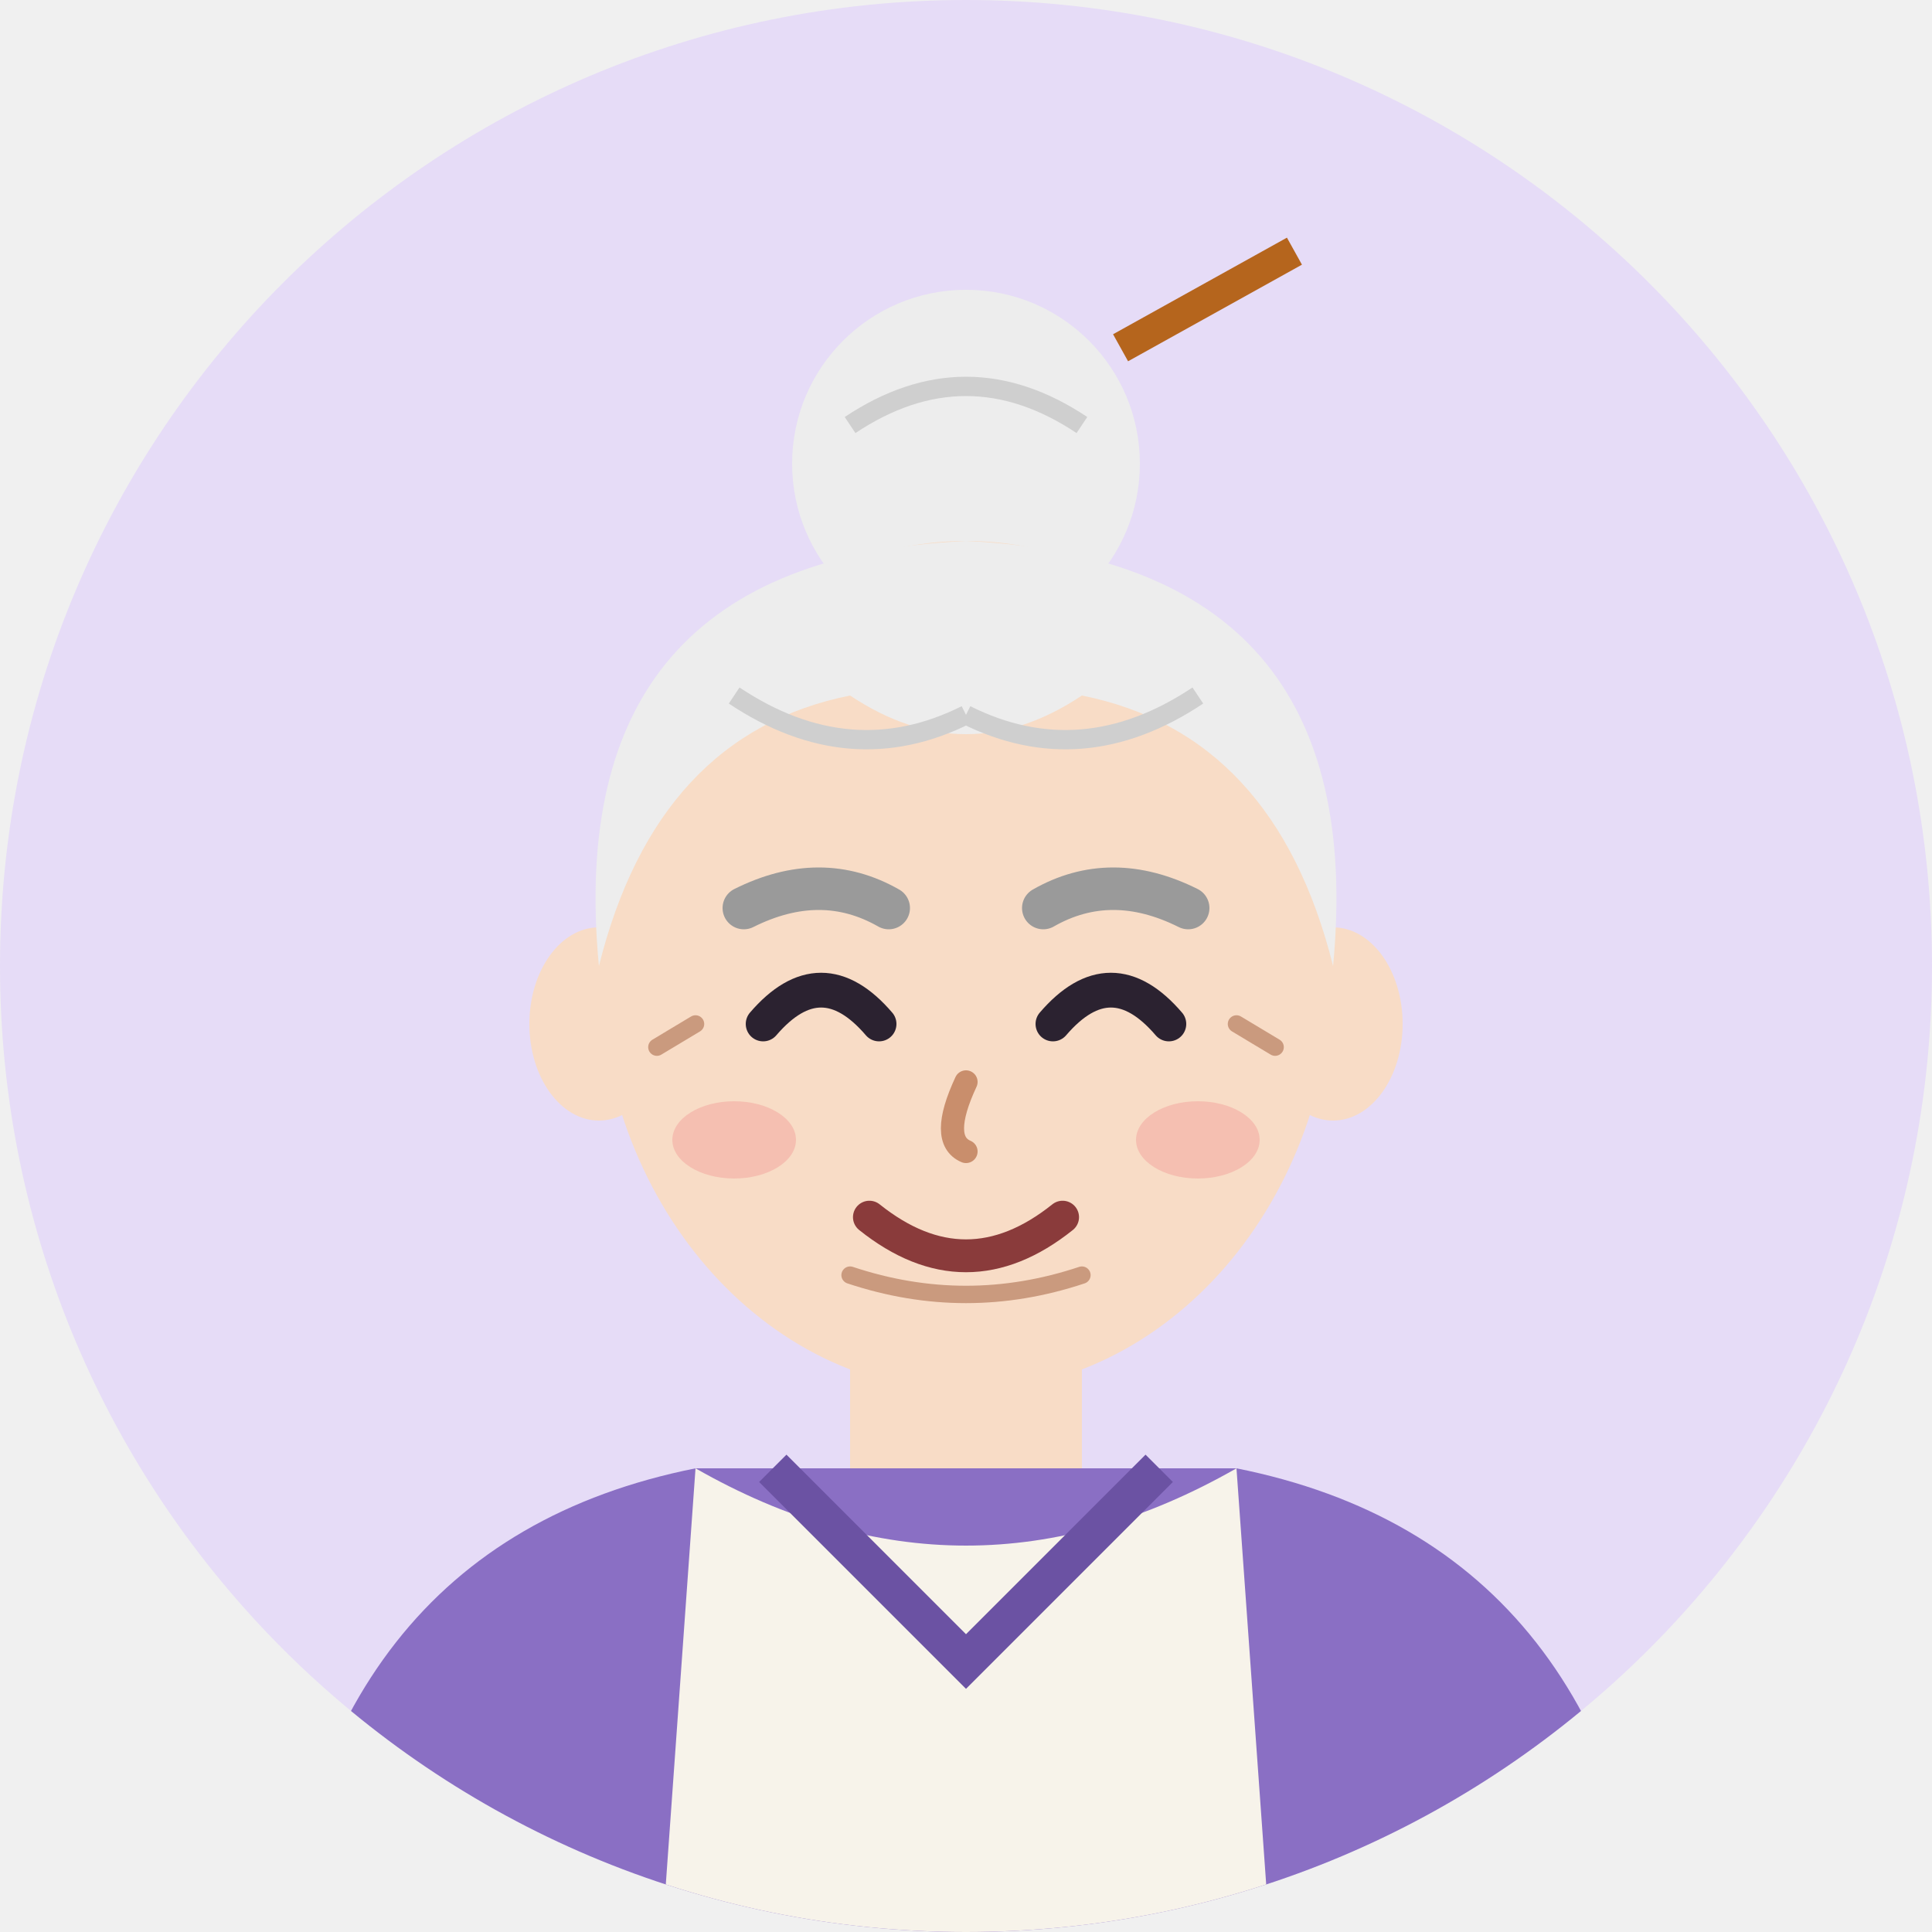
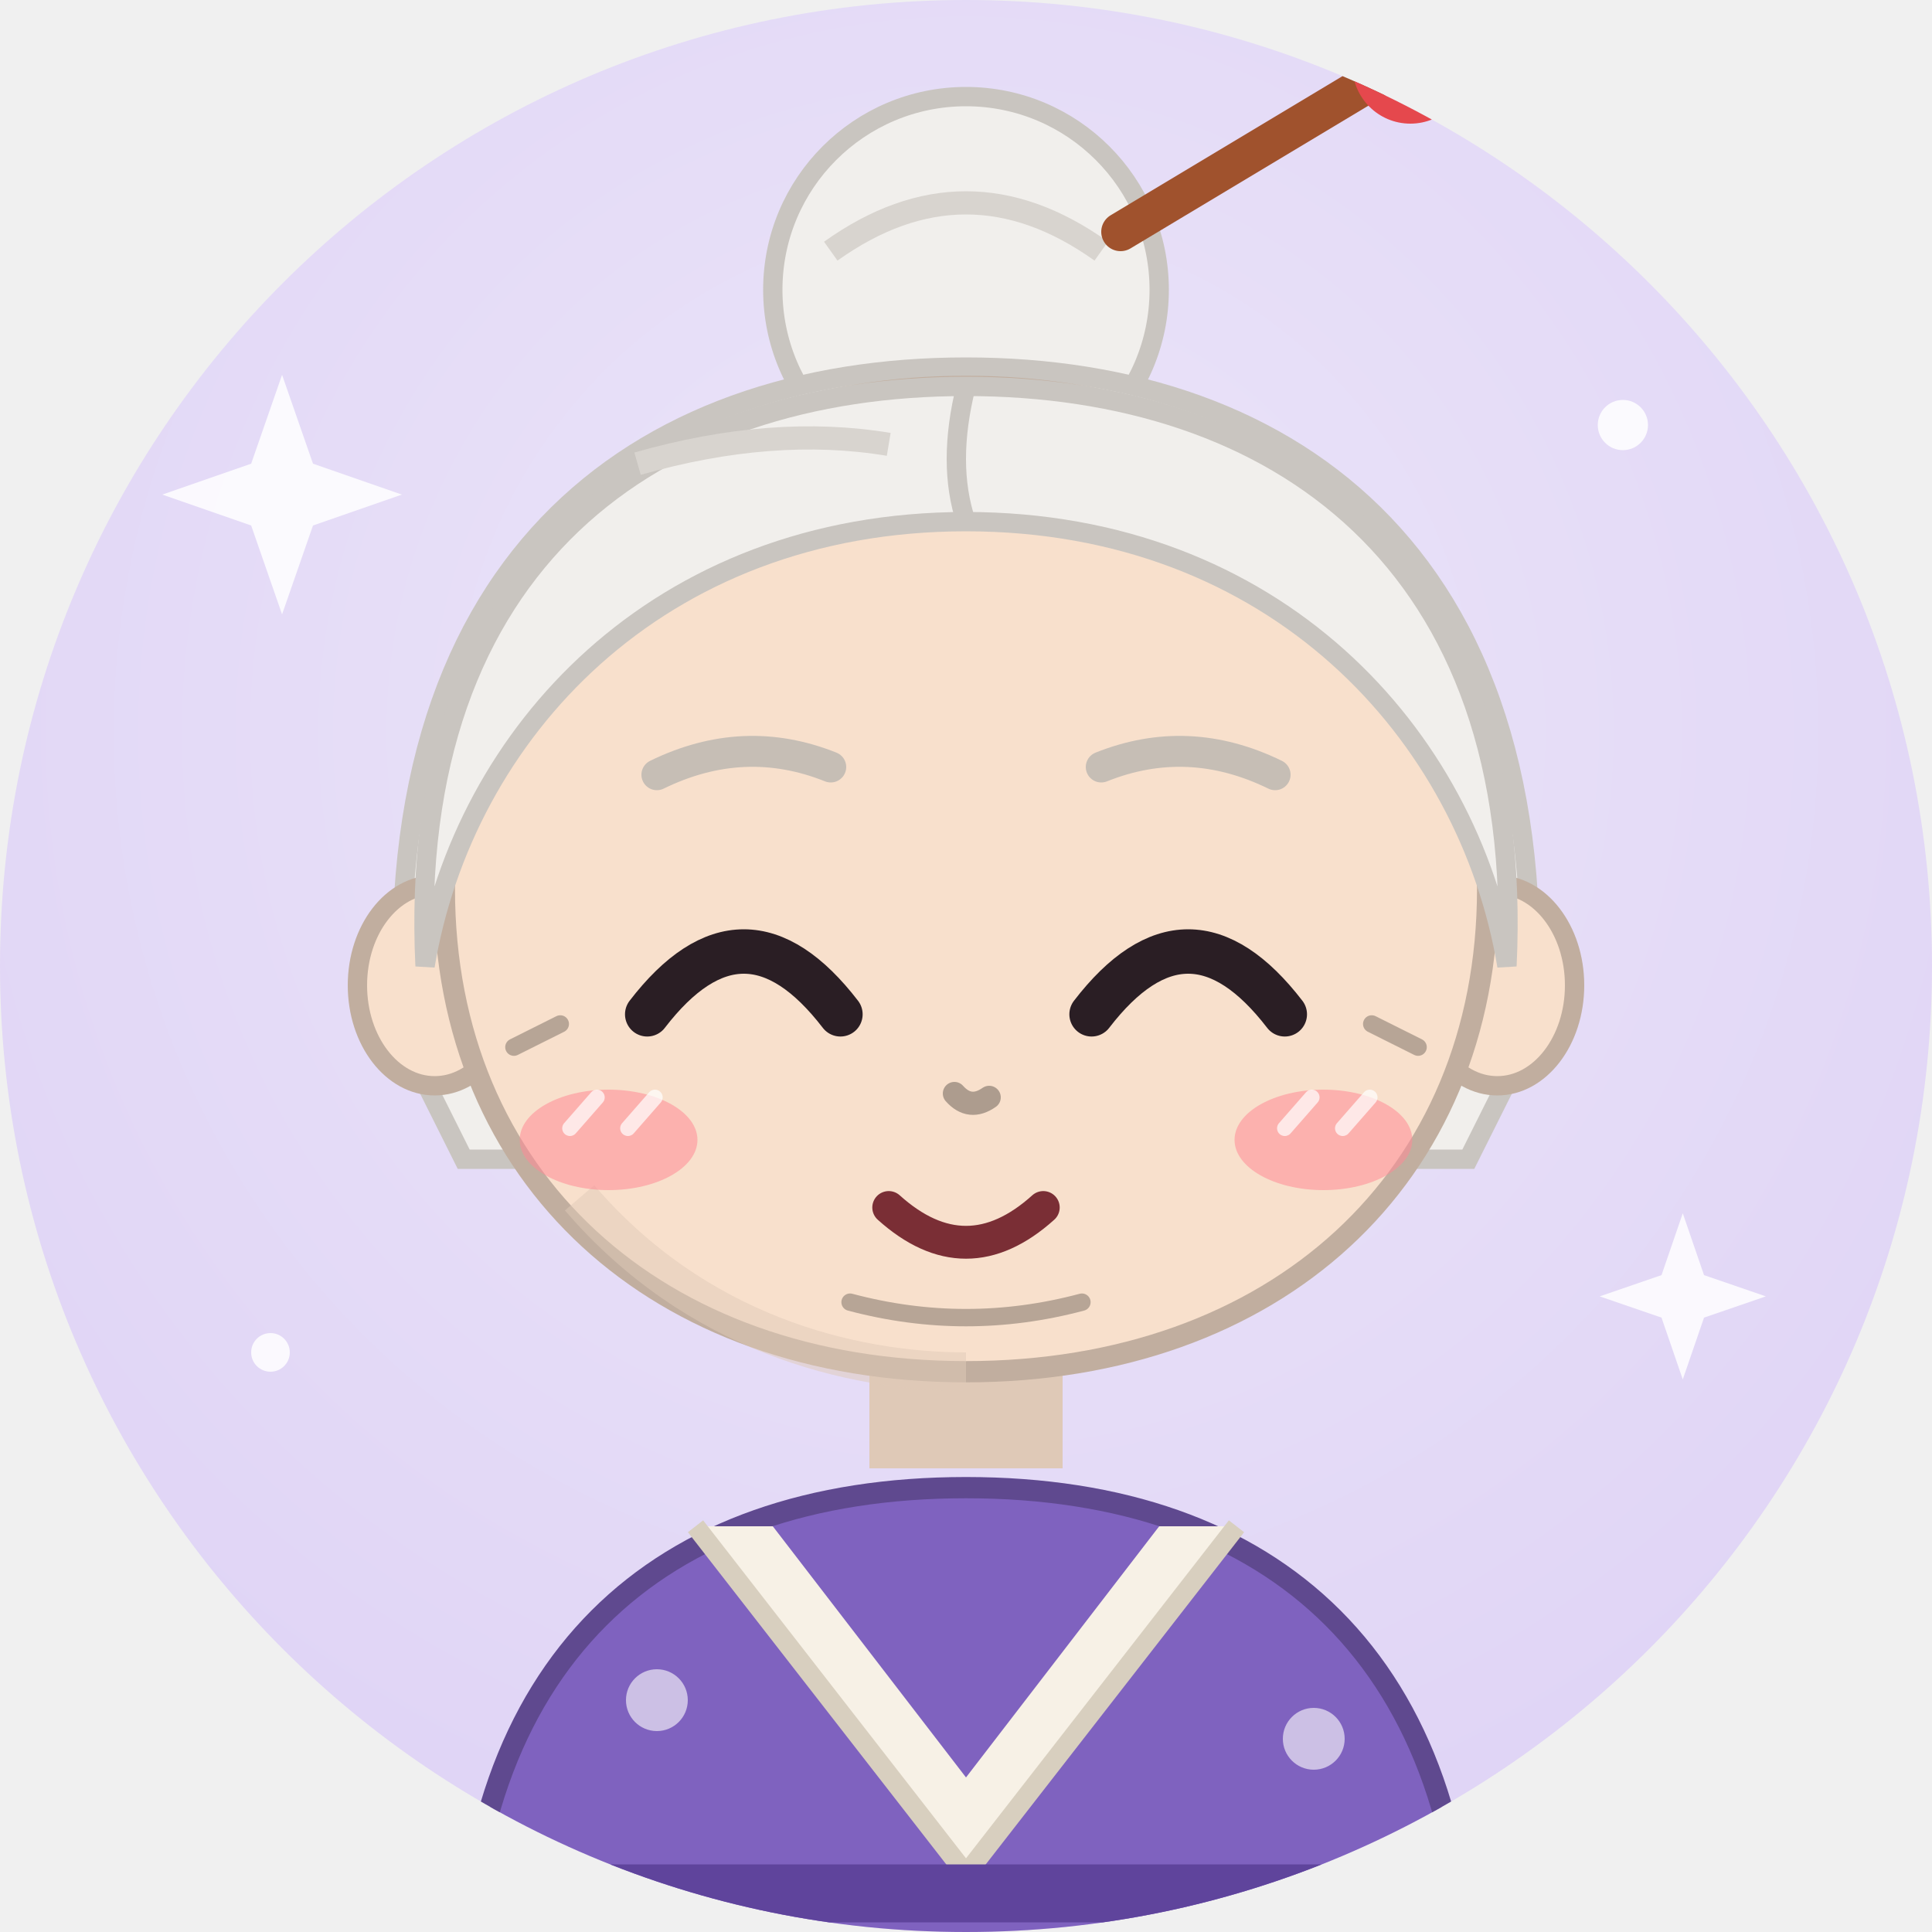
<svg xmlns="http://www.w3.org/2000/svg" viewBox="0 0 100 100" role="img" aria-label="hana">
  <defs>
-     <clipPath id="c-hana">
+     <clipPath id="c">
      <circle cx="50" cy="50" r="50" />
    </clipPath>
+     <radialGradient id="bg" cx="50%" cy="38%" r="70%">
+       <stop offset="0" stop-color="#ece6f9" />
+       <stop offset="1" stop-color="#ded2f5" />
+     </radialGradient>
+     <linearGradient id="iris" x1="0" y1="0" x2="0" y2="1">
+       <stop offset="0" stop-color="#281b14" />
+       <stop offset=".6" stop-color="#4a3226" />
+       <stop offset="1" stop-color="#897971" />
+     </linearGradient>
  </defs>
-   <g clip-path="url(#c-hana)">
-     <rect width="100" height="100" fill="#e6dcf7" />
-     <rect x="44" y="66" width="12" height="12" fill="#f8dcc6" />
-     <path d="M14 104 Q16 80 36 76 L64 76 Q84 80 86 104Z" fill="#8a6fc4" />
-     <path d="M36 76 Q50 84 64 76 L66 104 L34 104Z" fill="#f7f3ea" />
-     <path d="M40 76 L50 86 L60 76" stroke="#6b52a3" stroke-width="2" fill="none" />
-     <circle cx="50" cy="24" r="9" fill="#ededed" />
-     <path d="M44 22 q6 -4 12 0" stroke="#cfcfcf" stroke-width="1" fill="none" />
-     <path d="M58 18 l9 -5" stroke="#b5651d" stroke-width="1.6" />
-     <ellipse cx="31" cy="53" rx="3.6" ry="5" fill="#f8dcc6" />
-     <ellipse cx="69" cy="53" rx="3.6" ry="5" fill="#f8dcc6" />
-     <ellipse cx="50" cy="50" rx="19" ry="22" fill="#f8dcc6" />
-     <path d="M39.5 53 Q42.5 49.5 45.5 53M54.5 53 Q57.5 49.5 60.5 53" stroke="#2b2230" stroke-width="1.8" fill="none" stroke-linecap="round" />
-     <path d="M38.5 47 Q42.5 45 46 47M54 47 Q57.5 45 61.5 47" stroke="#9a9a9a" stroke-width="2.2" fill="none" stroke-linecap="round" />
-     <path d="M50 56 q-1.4 3 0 3.6" stroke="#c98e6c" stroke-width="1.2" fill="none" stroke-linecap="round" />
-     <path d="M45 63 Q50 67 55 63" stroke="#8a3b3b" stroke-width="1.7" fill="none" stroke-linecap="round" />
-     <ellipse cx="38" cy="59" rx="3.2" ry="2" fill="#f08a8a" opacity=".35" />
-     <ellipse cx="62" cy="59" rx="3.2" ry="2" fill="#f08a8a" opacity=".35" />
-     <path d="M36 53 l-2 1.2M64 53 l2 1.2M44 66 q6 2 12 0" stroke="#b77d5f" stroke-width=".9" fill="none" stroke-linecap="round" opacity=".7" />
-     <path d="M31 50 Q29 29 50 28 Q71 29 69 50 Q66 38 56 36 Q50 40 44 36 Q34 38 31 50Z" fill="#ededed" />
-     <path d="M38 36 Q44 40 50 37 M50 37 Q56 40 62 36" stroke="#cfcfcf" stroke-width="1" fill="none" />
+   <g clip-path="url(#c)">
+     <rect width="100" height="100" fill="url(#bg)" />
+     <g fill="#fff" opacity="0.85">
+       <path d="M13 24 l1.6 -4.6 l1.6 4.6 l4.6 1.6 l-4.6 1.6 l-1.6 4.6 l-1.6 -4.6 l-4.6 -1.6Z" />
+       <path d="M86 66 l1.1 -3.2 l1.1 3.2 l3.2 1.1 l-3.2 1.1 l-1.1 3.2 l-1.1 -3.2 l-3.2 -1.1Z" />
+       <circle cx="84" cy="22" r="1.3" />
+       <circle cx="14" cy="70" r="1" />
+     </g>
+     <circle cx="50" cy="15" r="10" fill="#f1efec" stroke="#c9c5c0" stroke-width="1" />
+     <path d="M43 13 q7 -5 14 0" stroke="#d8d4cf" stroke-width="1.2" fill="none" />
+     <path d="M58 12 L73 3" stroke="#a0522d" stroke-width="2" stroke-linecap="round" />
+     <circle cx="73" cy="3.4" r="3" fill="#e5484d" />
+     <circle cx="73" cy="3.4" r="1.1" fill="#ffd166" />
+     <path d="M21 54 C19 29 33 19 50 19 C67 19 81 29 79 54 L76 60 L24 60Z" fill="#f1efec" stroke="#c9c5c0" stroke-width="1" />
+     <rect x="45" y="66" width="10" height="10" fill="#dfc9b7" />
+     <path d="M24 104 C24 86 34 77 50 77 C66 77 76 86 76 104Z" fill="#7f62bf" stroke="#5f498f" stroke-width="1.1" />
+     <path d="M36 79 L50 97 L64 79" fill="#f7f1e6" stroke="#d8cfbf" stroke-width="1" />
+     <path d="M40 79 L50 92 L60 79" fill="#7f62bf" />
+     <path d="M24 98 H76" stroke="#5f449c" stroke-width="3" />
+     <circle cx="34" cy="88" r="1.6" fill="#fff" opacity=".6" />
+     <circle cx="68" cy="90" r="1.6" fill="#fff" opacity=".6" />
+     <ellipse cx="22.5" cy="51" rx="4" ry="5.2" fill="#f8e0cc" stroke="#c1ae9f" stroke-width="1" />
+     <ellipse cx="77.5" cy="51" rx="4" ry="5.2" fill="#f8e0cc" stroke="#c1ae9f" stroke-width="1" />
+     <path d="M23 46 C23 29 35 20 50 20 C65 20 77 29 77 46 C77 61 66 71 50 71 C34 71 23 61 23 46Z" fill="#f8e0cc" stroke="#c1ae9f" stroke-width="1.1" />
+     <path d="M30 62 C36 69 44 71 50 71" stroke="#dfc9b7" stroke-width="2" fill="none" opacity=".5" />
+     <path d="M22 50 C21 29 34 20 50 20 C66 20 79 29 78 50 C76 38 66 27 50 27 C34 27 24 38 22 50Z" fill="#f1efec" stroke="#c9c5c0" stroke-width="1" />
+     <path d="M50 20 Q49 24 50 27" stroke="#c9c5c0" stroke-width="1" fill="none" />
+     <path d="M33 24 Q40 22 46 23" stroke="#d8d4cf" stroke-width="1.2" fill="none" />
+     <path d="M33.5 52.5 Q38.5 46 43.5 52.5" stroke="#2a1e24" stroke-width="2.3" fill="none" stroke-linecap="round" />
+     <path d="M56.5 52.5 Q61.5 46 66.5 52.5" stroke="#2a1e24" stroke-width="2.3" fill="none" stroke-linecap="round" />
+     <path d="M34.0 40.1 Q38.5 37.9 43.0 39.7 M57.0 39.7 Q61.5 37.9 66.0 40.1" stroke="#bdb8b2" stroke-width="1.6" fill="none" stroke-linecap="round" opacity=".85" />
+     <path d="M29 53 l-2.4 1.2 M71 53 l2.4 1.2 M44 67.4 q6 1.6 12 0" stroke="#b7a596" stroke-width=".9" fill="none" stroke-linecap="round" />
+     <path d="M49.4 56.6 q.8 .9 1.8 .2" stroke="#ad9c8e" stroke-width="1.2" fill="none" stroke-linecap="round" />
+     <path d="M46 62.5 Q50 66.1 54 62.5" stroke="#7a2e35" stroke-width="1.7" fill="none" stroke-linecap="round" />
+     <ellipse cx="31.5" cy="59" rx="4.6" ry="2.6" fill="#ff8a95" opacity="0.55" />
+     <ellipse cx="68.5" cy="59" rx="4.6" ry="2.6" fill="#ff8a95" opacity="0.55" />
+     <path d="M29.5 58.4 l1.4 -1.6 M32.5 58.4 l1.4 -1.6 M66.5 58.4 l1.4 -1.6 M69.5 58.4 l1.4 -1.6" stroke="#fff" stroke-width=".8" stroke-linecap="round" opacity=".7" />
  </g>
</svg>
